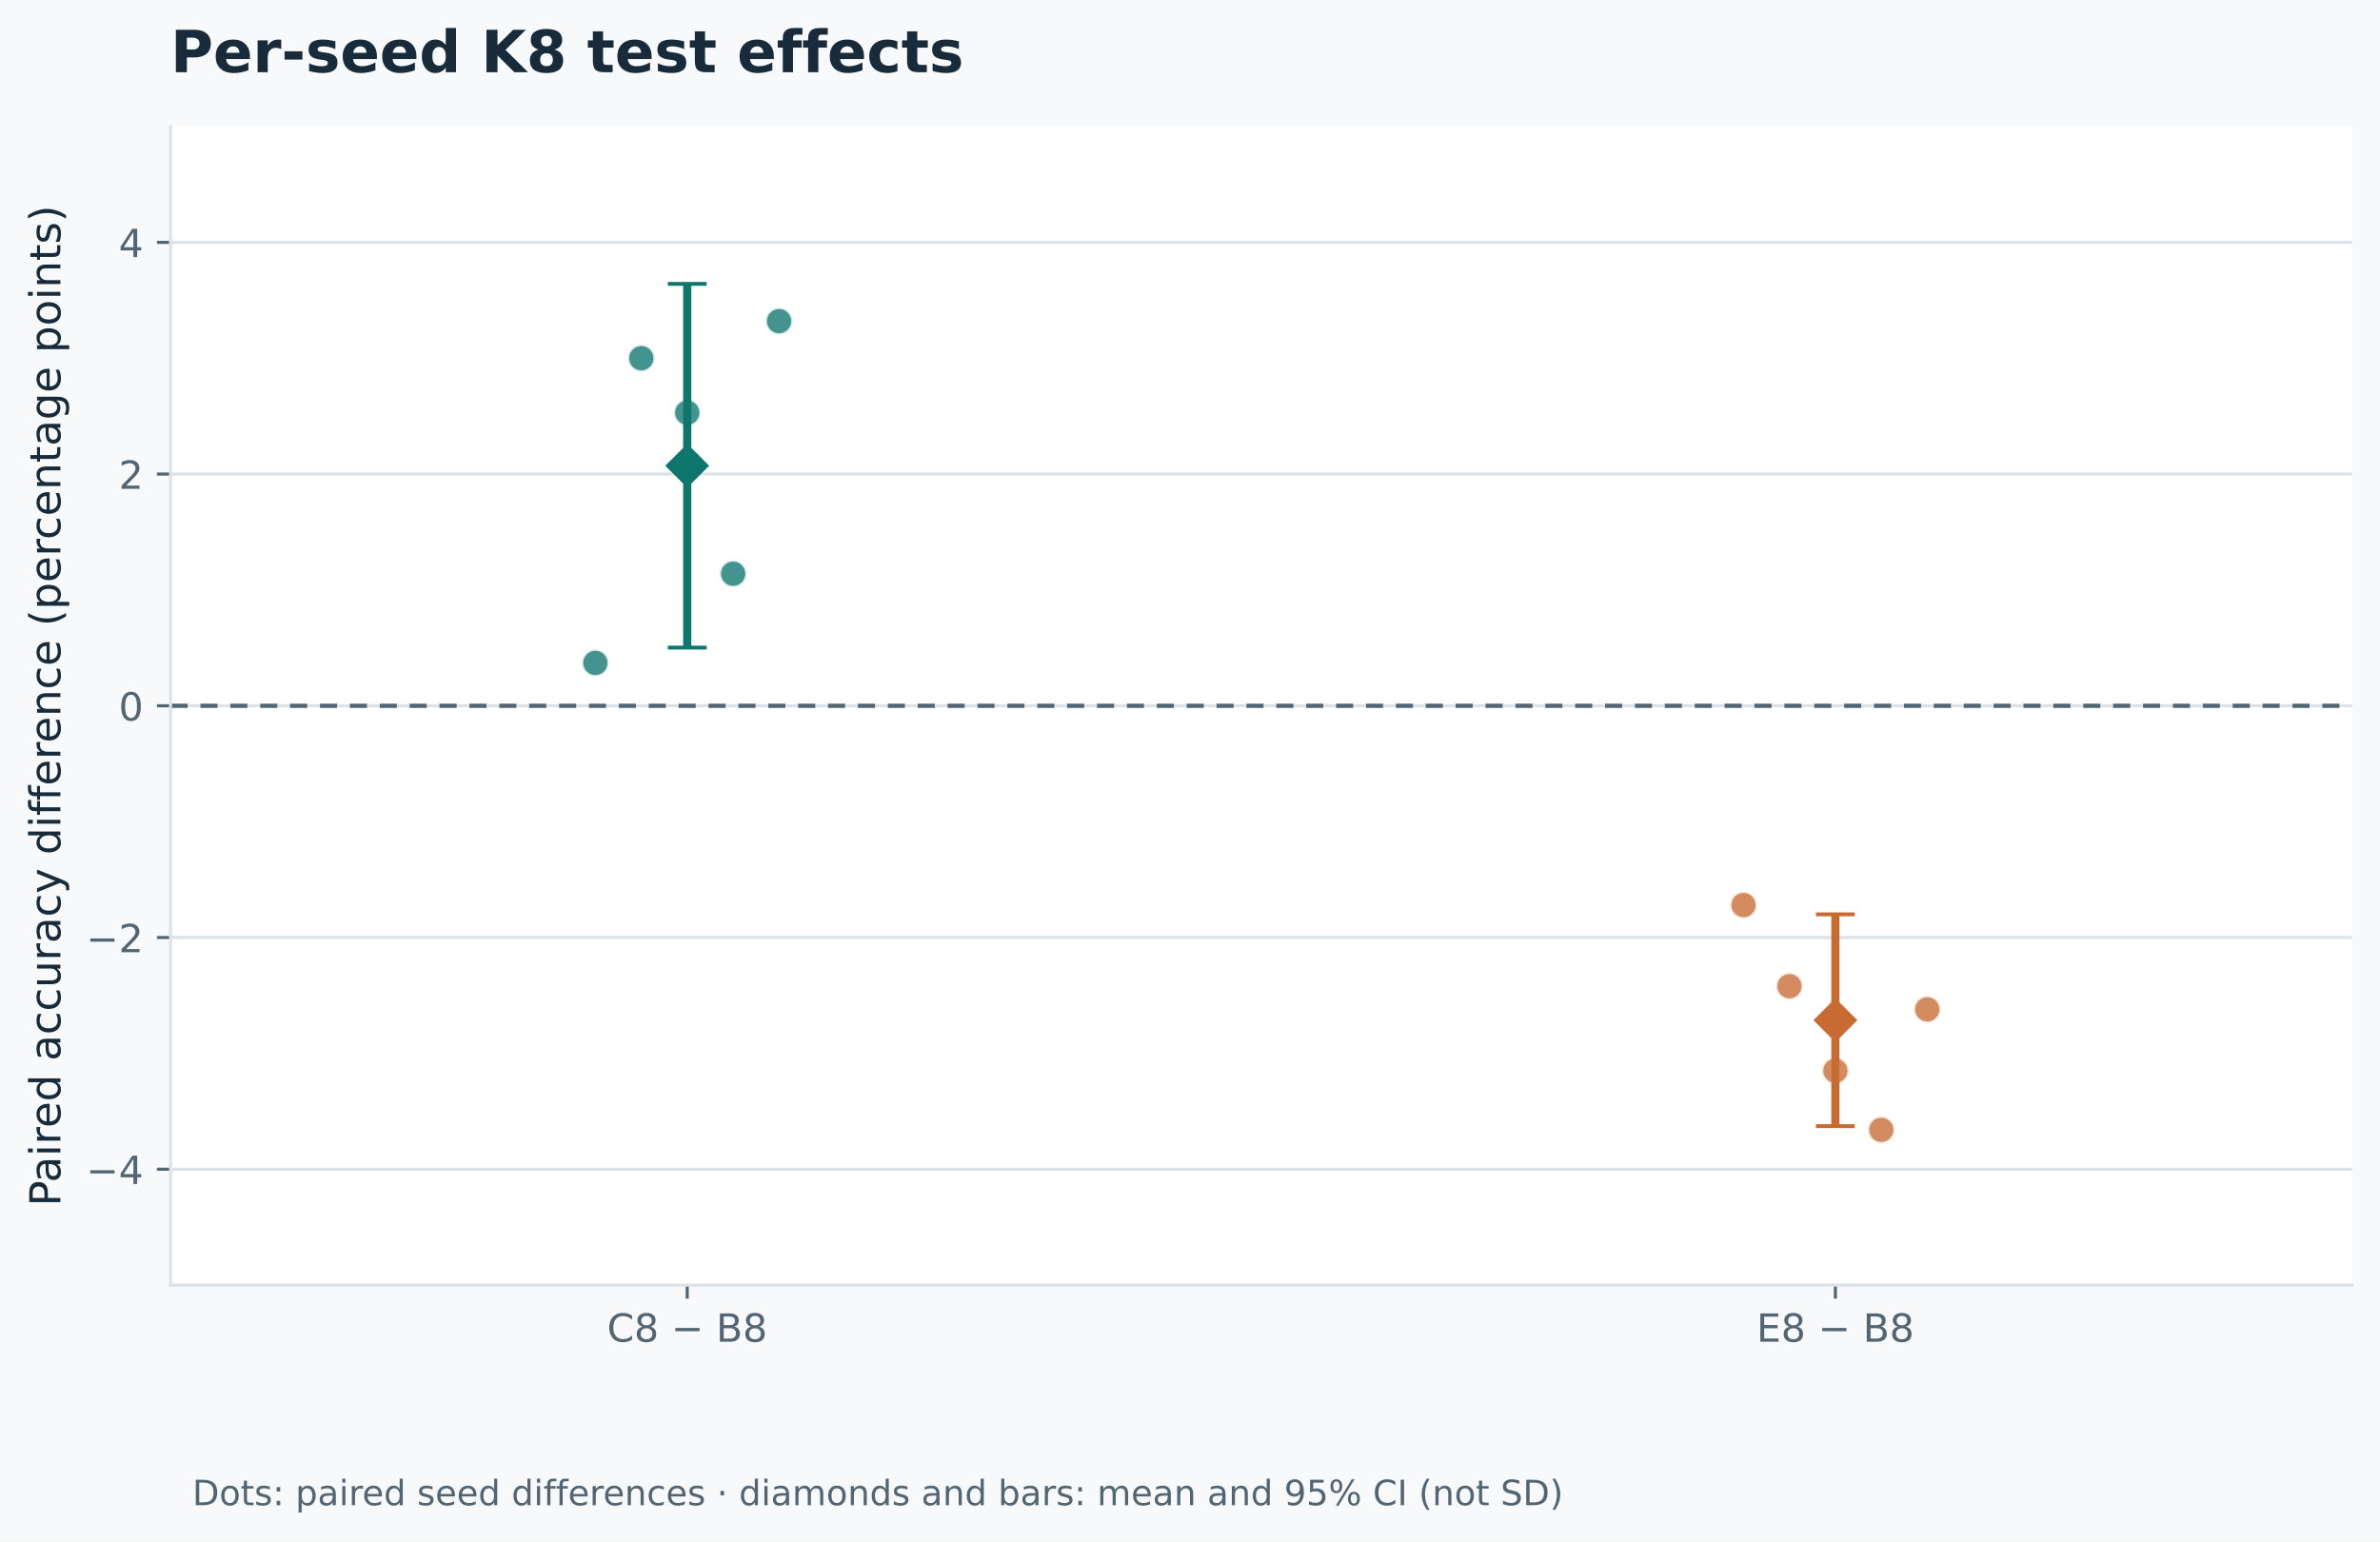
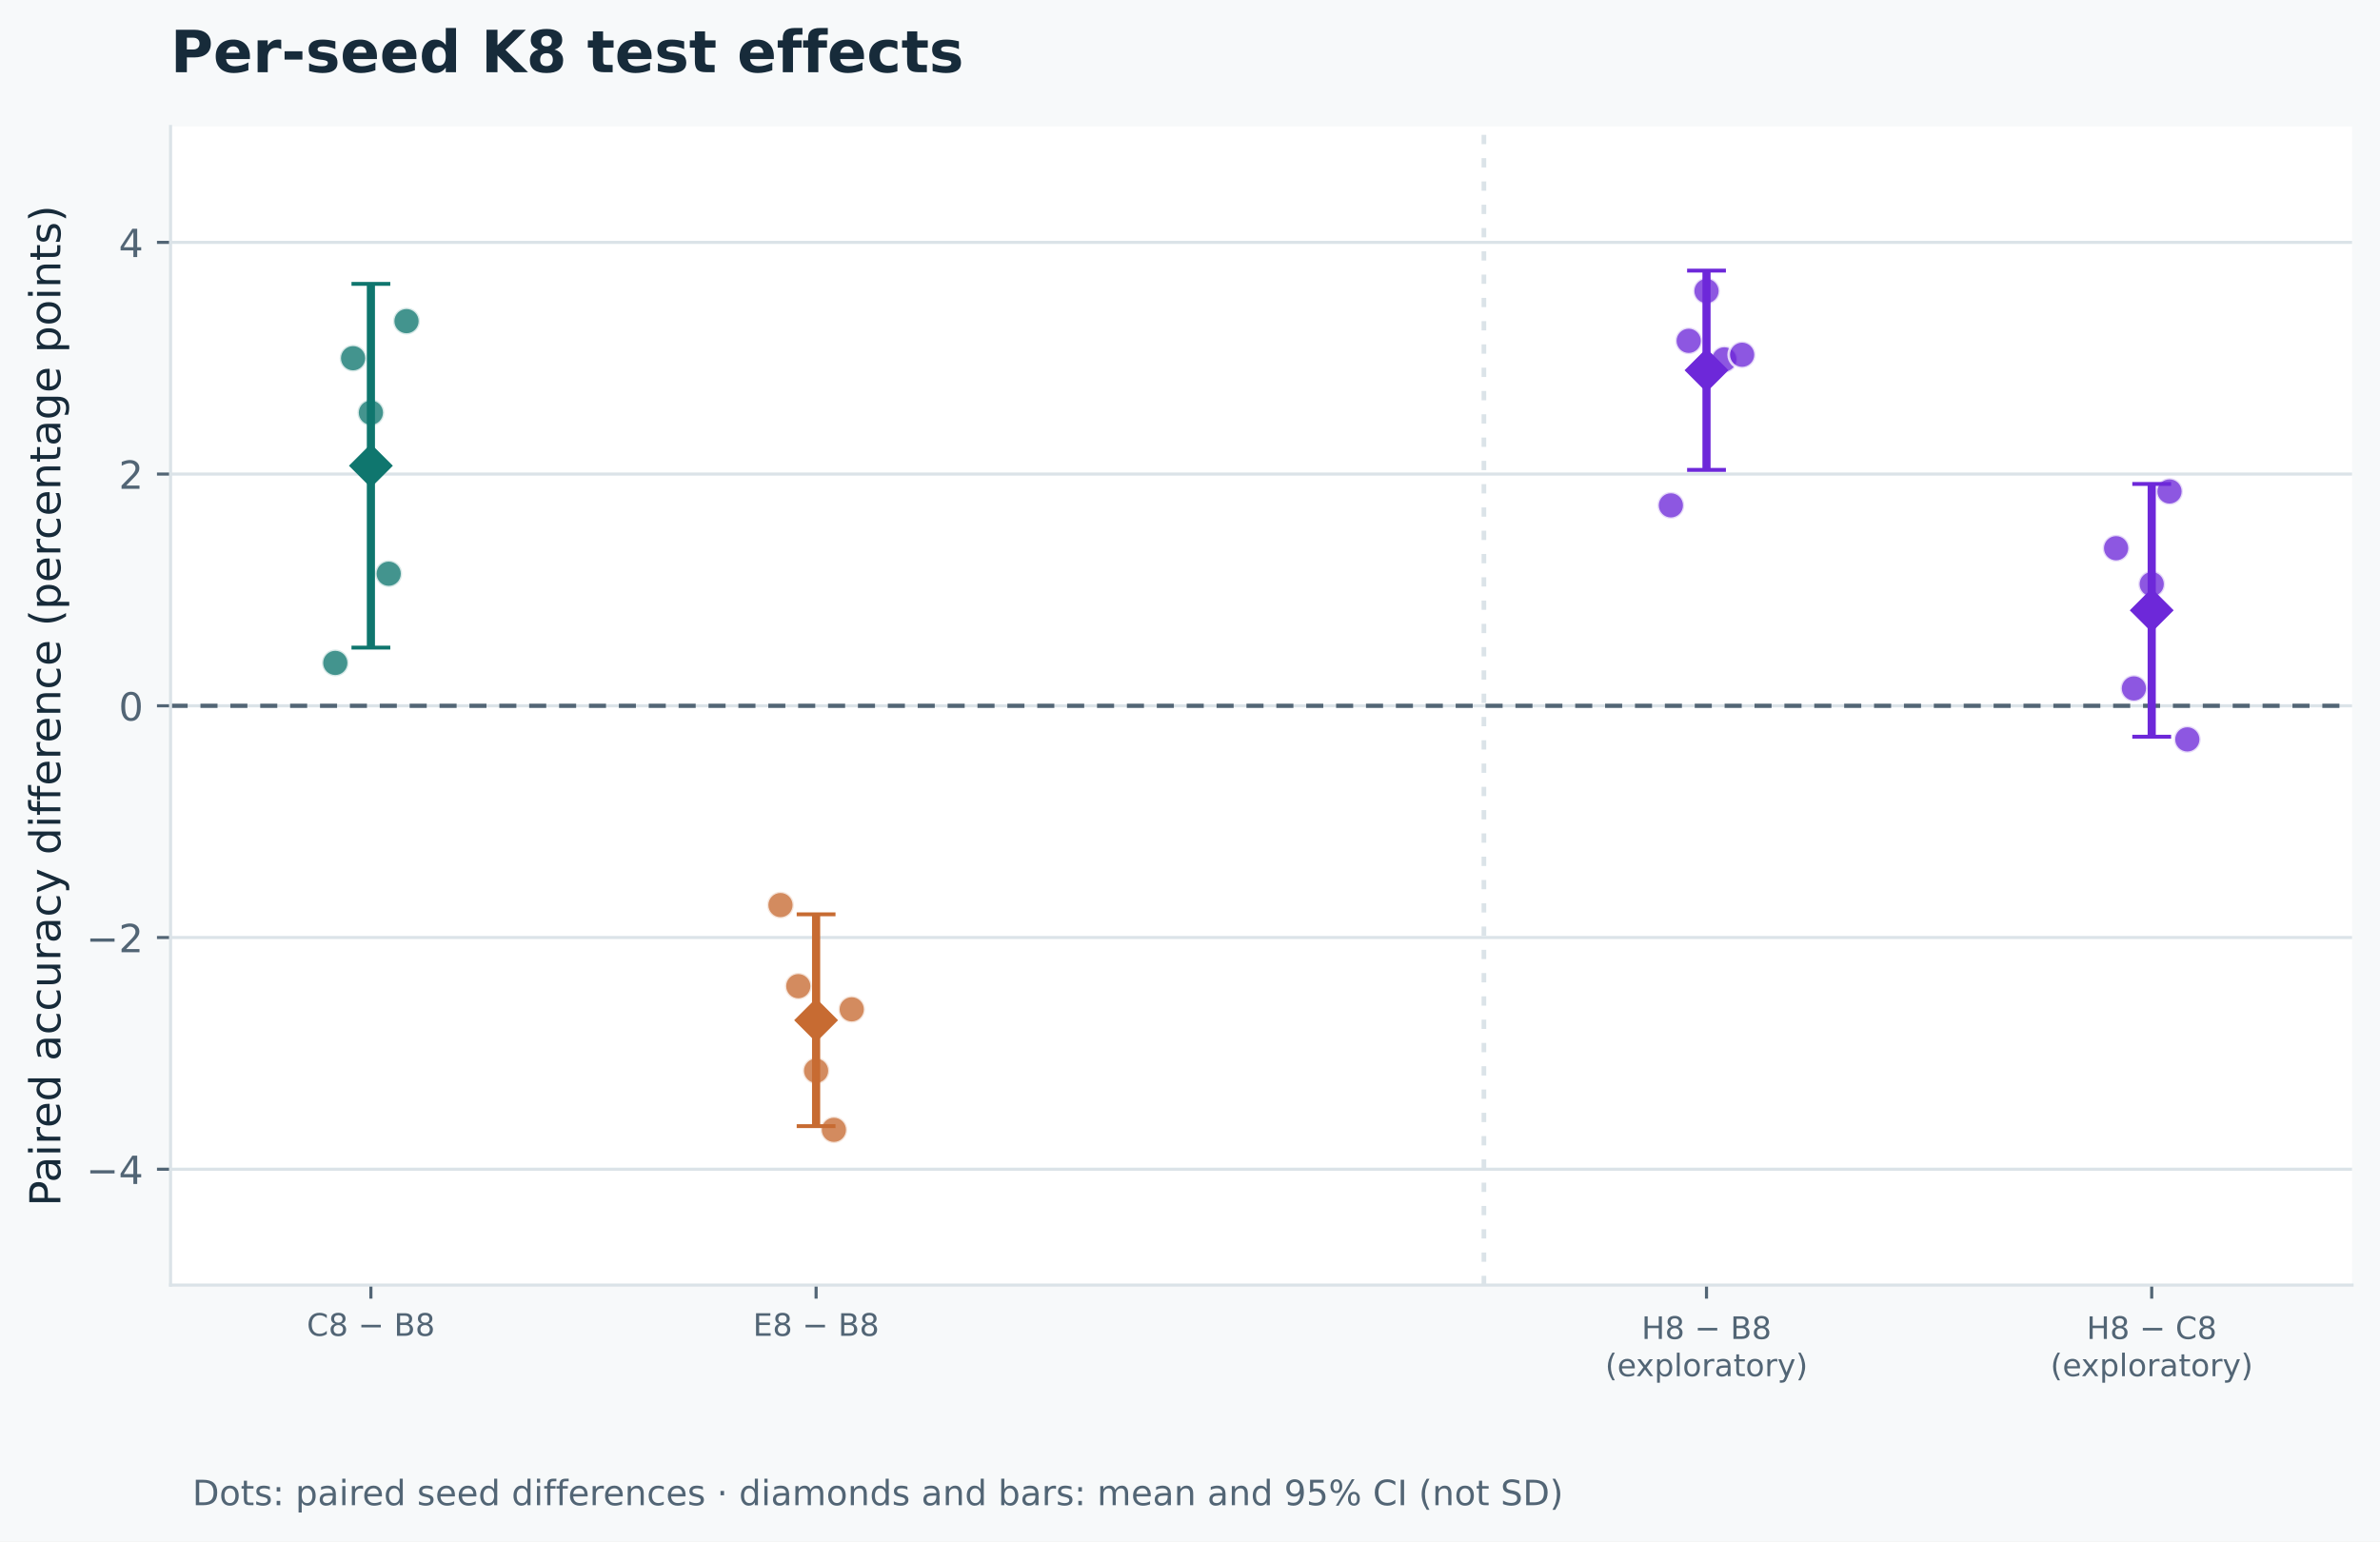
<svg xmlns="http://www.w3.org/2000/svg" xmlns:xlink="http://www.w3.org/1999/xlink" width="613.2pt" height="397.236pt" viewBox="0 0 613.2 397.236" version="1.1">
  <defs>
    <style type="text/css">*{stroke-linejoin: round; stroke-linecap: butt}</style>
  </defs>
  <g id="figure_1">
    <g id="patch_1">
      <path d="M 0 397.236 L 613.2 397.236 L 613.2 0 L 0 0 z " style="fill: #f7f9fa" />
    </g>
    <g id="axes_1">
      <g id="patch_2">
        <path d="M 43.943 331.149 L 606 331.149 L 606 32.598 L 43.943 32.598 z " style="fill: #ffffff" />
      </g>
      <g id="matplotlib.axis_1">
        <g id="xtick_1">
          <g id="line2d_1">
            <defs>
              <path id="m5378a27be1" d="M 0 0 L 0 3.5 " style="stroke: #526575; stroke-width: 0.8" />
            </defs>
            <g>
-               <use xlink:href="#m5378a27be1" x="177.062" y="331.149" style="fill: #526575; stroke: #526575; stroke-width: 0.8" />
+               <use xlink:href="#m5378a27be1" x="95.56" y="331.149" style="fill: #526575; stroke: #526575; stroke-width: 0.8" />
            </g>
          </g>
          <g id="text_1">
-             <text style="font-size: 10px; font-family: 'DejaVu Sans', 'Helvetica Neue', Helvetica, Arial, sans-serif; text-anchor: middle; fill: #526575" x="177.062" y="345.747" transform="rotate(-0 177.0617 345.747)">C8 − B8</text>
+             <text style="font-size: 8px; font-family: 'DejaVu Sans', 'Helvetica Neue', Helvetica, Arial, sans-serif; text-anchor: middle; fill: #526575" x="95.56" y="344.227" transform="rotate(-0 95.56048 344.2275)">C8 − B8</text>
          </g>
        </g>
        <g id="xtick_2">
          <g id="line2d_2">
            <g>
-               <use xlink:href="#m5378a27be1" x="472.881" y="331.149" style="fill: #526575; stroke: #526575; stroke-width: 0.8" />
+               <use xlink:href="#m5378a27be1" x="210.266" y="331.149" style="fill: #526575; stroke: #526575; stroke-width: 0.8" />
            </g>
          </g>
          <g id="text_2">
-             <text style="font-size: 10px; font-family: 'DejaVu Sans', 'Helvetica Neue', Helvetica, Arial, sans-serif; text-anchor: middle; fill: #526575" x="472.881" y="345.747" transform="rotate(-0 472.8809 345.747)">E8 − B8</text>
+             <text style="font-size: 8px; font-family: 'DejaVu Sans', 'Helvetica Neue', Helvetica, Arial, sans-serif; text-anchor: middle; fill: #526575" x="210.266" y="344.227" transform="rotate(-0 210.2659 344.2275)">E8 − B8</text>
+           </g>
+         </g>
+         <g id="xtick_3">
+           <g id="line2d_3">
+             <g>
+               <use xlink:href="#m5378a27be1" x="439.677" y="331.149" style="fill: #526575; stroke: #526575; stroke-width: 0.8" />
+             </g>
+           </g>
+           <g id="text_3">
+             <text style="font-size: 8px; font-family: 'DejaVu Sans', 'Helvetica Neue', Helvetica, Arial, sans-serif; fill: #526575" transform="translate(422.9398 345.0282)">H8 − B8</text>
+             <text style="font-size: 8px; font-family: 'DejaVu Sans', 'Helvetica Neue', Helvetica, Arial, sans-serif; fill: #526575" transform="translate(413.5754 354.6304)">(exploratory)</text>
+           </g>
+         </g>
+         <g id="xtick_4">
+           <g id="line2d_4">
+             <g>
+               <use xlink:href="#m5378a27be1" x="554.382" y="331.149" style="fill: #526575; stroke: #526575; stroke-width: 0.8" />
+             </g>
+           </g>
+           <g id="text_4">
+             <text style="font-size: 8px; font-family: 'DejaVu Sans', 'Helvetica Neue', Helvetica, Arial, sans-serif; fill: #526575" transform="translate(537.5965 345.0282)">H8 − C8</text>
+             <text style="font-size: 8px; font-family: 'DejaVu Sans', 'Helvetica Neue', Helvetica, Arial, sans-serif; fill: #526575" transform="translate(528.2808 354.6304)">(exploratory)</text>
          </g>
        </g>
      </g>
      <g id="matplotlib.axis_2">
        <g id="ytick_1">
-           <g id="line2d_3">
+           <g id="line2d_5">
            <path d="M 43.943 301.294 L 606 301.294 " clip-path="url(#p6b616e4990)" style="fill: none; stroke: #dbe3e8; stroke-width: 0.8; stroke-linecap: square" />
          </g>
-           <g id="line2d_4">
+           <g id="line2d_6">
            <defs>
              <path id="mc5bdef9408" d="M 0 0 L -3.5 0 " style="stroke: #526575; stroke-width: 0.8" />
            </defs>
            <g>
              <use xlink:href="#mc5bdef9408" x="43.943" y="301.294" style="fill: #526575; stroke: #526575; stroke-width: 0.8" />
            </g>
          </g>
-           <g id="text_3">
+           <g id="text_5">
            <text style="font-size: 10px; font-family: 'DejaVu Sans', 'Helvetica Neue', Helvetica, Arial, sans-serif; text-anchor: end; fill: #526575" x="36.943" y="305.093" transform="rotate(-0 36.94305 305.093)">−4</text>
          </g>
        </g>
        <g id="ytick_2">
-           <g id="line2d_5">
+           <g id="line2d_7">
            <path d="M 43.943 241.584 L 606 241.584 " clip-path="url(#p6b616e4990)" style="fill: none; stroke: #dbe3e8; stroke-width: 0.8; stroke-linecap: square" />
          </g>
-           <g id="line2d_6">
+           <g id="line2d_8">
            <g>
              <use xlink:href="#mc5bdef9408" x="43.943" y="241.584" style="fill: #526575; stroke: #526575; stroke-width: 0.8" />
            </g>
          </g>
-           <g id="text_4">
+           <g id="text_6">
            <text style="font-size: 10px; font-family: 'DejaVu Sans', 'Helvetica Neue', Helvetica, Arial, sans-serif; text-anchor: end; fill: #526575" x="36.943" y="245.383" transform="rotate(-0 36.94305 245.3827)">−2</text>
          </g>
        </g>
        <g id="ytick_3">
-           <g id="line2d_7">
+           <g id="line2d_9">
            <path d="M 43.943 181.873 L 606 181.873 " clip-path="url(#p6b616e4990)" style="fill: none; stroke: #dbe3e8; stroke-width: 0.8; stroke-linecap: square" />
          </g>
-           <g id="line2d_8">
+           <g id="line2d_10">
            <g>
              <use xlink:href="#mc5bdef9408" x="43.943" y="181.873" style="fill: #526575; stroke: #526575; stroke-width: 0.8" />
            </g>
          </g>
-           <g id="text_5">
+           <g id="text_7">
            <text style="font-size: 10px; font-family: 'DejaVu Sans', 'Helvetica Neue', Helvetica, Arial, sans-serif; text-anchor: end; fill: #526575" x="36.943" y="185.672" transform="rotate(-0 36.94305 185.6723)">0</text>
          </g>
        </g>
        <g id="ytick_4">
-           <g id="line2d_9">
+           <g id="line2d_11">
            <path d="M 43.943 122.163 L 606 122.163 " clip-path="url(#p6b616e4990)" style="fill: none; stroke: #dbe3e8; stroke-width: 0.8; stroke-linecap: square" />
          </g>
-           <g id="line2d_10">
+           <g id="line2d_12">
            <g>
              <use xlink:href="#mc5bdef9408" x="43.943" y="122.163" style="fill: #526575; stroke: #526575; stroke-width: 0.8" />
            </g>
          </g>
-           <g id="text_6">
+           <g id="text_8">
            <text style="font-size: 10px; font-family: 'DejaVu Sans', 'Helvetica Neue', Helvetica, Arial, sans-serif; text-anchor: end; fill: #526575" x="36.943" y="125.962" transform="rotate(-0 36.94305 125.962)">2</text>
          </g>
        </g>
        <g id="ytick_5">
-           <g id="line2d_11">
+           <g id="line2d_13">
            <path d="M 43.943 62.453 L 606 62.453 " clip-path="url(#p6b616e4990)" style="fill: none; stroke: #dbe3e8; stroke-width: 0.8; stroke-linecap: square" />
          </g>
-           <g id="line2d_12">
+           <g id="line2d_14">
            <g>
              <use xlink:href="#mc5bdef9408" x="43.943" y="62.453" style="fill: #526575; stroke: #526575; stroke-width: 0.8" />
            </g>
          </g>
-           <g id="text_7">
+           <g id="text_9">
            <text style="font-size: 10px; font-family: 'DejaVu Sans', 'Helvetica Neue', Helvetica, Arial, sans-serif; text-anchor: end; fill: #526575" x="36.943" y="66.252" transform="rotate(-0 36.94305 66.25165)">4</text>
          </g>
        </g>
-         <g id="text_8">
+         <g id="text_10">
          <text style="font-size: 11px; font-family: 'DejaVu Sans', 'Helvetica Neue', Helvetica, Arial, sans-serif; text-anchor: middle; fill: #172b3a" x="15.558" y="181.873" transform="rotate(-90 15.55828 181.8735)">Paired accuracy difference (percentage points)</text>
        </g>
      </g>
-       <g id="line2d_13">
+       <g id="line2d_15">
+         <path d="M 382.324 331.149 L 382.324 32.598 " clip-path="url(#p6b616e4990)" style="fill: none; stroke-dasharray: 2.4,3.6; stroke-dashoffset: 0; stroke: #dbe3e8; stroke-width: 1.2" />
+       </g>
+       <g id="line2d_16">
        <path d="M 43.943 181.873 L 606 181.873 " clip-path="url(#p6b616e4990)" style="fill: none; stroke-dasharray: 4.4,3.3; stroke-dashoffset: 0; stroke: #526575; stroke-width: 1.1" />
      </g>
      <g id="patch_3">
        <path d="M 43.943 331.149 L 43.943 32.598 " style="fill: none; stroke: #dbe3e8; stroke-width: 0.8; stroke-linejoin: miter; stroke-linecap: square" />
      </g>
      <g id="patch_4">
        <path d="M 43.943 331.149 L 606 331.149 " style="fill: none; stroke: #dbe3e8; stroke-width: 0.8; stroke-linejoin: miter; stroke-linecap: square" />
      </g>
      <g id="PathCollection_1">
        <defs>
          <path id="m1256375634" d="M 0 3.464 C 0.919 3.464 1.8 3.099 2.449 2.449 C 3.099 1.8 3.464 0.919 3.464 0 C 3.464 -0.919 3.099 -1.8 2.449 -2.449 C 1.8 -3.099 0.919 -3.464 0 -3.464 C -0.919 -3.464 -1.8 -3.099 -2.449 -2.449 C -3.099 -1.8 -3.464 -0.919 -3.464 0 C -3.464 0.919 -3.099 1.8 -2.449 2.449 C -1.8 3.099 -0.919 3.464 0 3.464 z " style="stroke: #ffffff; stroke-opacity: 0.78; stroke-width: 0.7" />
        </defs>
        <g clip-path="url(#p6b616e4990)">
-           <use xlink:href="#m1256375634" x="153.396" y="170.827" style="fill: #0f766e; fill-opacity: 0.78; stroke: #ffffff; stroke-opacity: 0.78; stroke-width: 0.7" />
-           <use xlink:href="#m1256375634" x="165.229" y="92.308" style="fill: #0f766e; fill-opacity: 0.78; stroke: #ffffff; stroke-opacity: 0.78; stroke-width: 0.7" />
-           <use xlink:href="#m1256375634" x="177.062" y="106.34" style="fill: #0f766e; fill-opacity: 0.78; stroke: #ffffff; stroke-opacity: 0.78; stroke-width: 0.7" />
-           <use xlink:href="#m1256375634" x="188.894" y="147.839" style="fill: #0f766e; fill-opacity: 0.78; stroke: #ffffff; stroke-opacity: 0.78; stroke-width: 0.7" />
-           <use xlink:href="#m1256375634" x="200.727" y="82.754" style="fill: #0f766e; fill-opacity: 0.78; stroke: #ffffff; stroke-opacity: 0.78; stroke-width: 0.7" />
+           <use xlink:href="#m1256375634" x="86.384" y="170.827" style="fill: #0f766e; fill-opacity: 0.78; stroke: #ffffff; stroke-opacity: 0.78; stroke-width: 0.7" />
+           <use xlink:href="#m1256375634" x="90.972" y="92.308" style="fill: #0f766e; fill-opacity: 0.78; stroke: #ffffff; stroke-opacity: 0.78; stroke-width: 0.7" />
+           <use xlink:href="#m1256375634" x="95.56" y="106.34" style="fill: #0f766e; fill-opacity: 0.78; stroke: #ffffff; stroke-opacity: 0.78; stroke-width: 0.7" />
+           <use xlink:href="#m1256375634" x="100.149" y="147.839" style="fill: #0f766e; fill-opacity: 0.78; stroke: #ffffff; stroke-opacity: 0.78; stroke-width: 0.7" />
+           <use xlink:href="#m1256375634" x="104.737" y="82.754" style="fill: #0f766e; fill-opacity: 0.78; stroke: #ffffff; stroke-opacity: 0.78; stroke-width: 0.7" />
        </g>
      </g>
      <g id="PathCollection_2">
        <defs>
          <path id="m0aba19aaee" d="M 0 3.464 C 0.919 3.464 1.8 3.099 2.449 2.449 C 3.099 1.8 3.464 0.919 3.464 0 C 3.464 -0.919 3.099 -1.8 2.449 -2.449 C 1.8 -3.099 0.919 -3.464 0 -3.464 C -0.919 -3.464 -1.8 -3.099 -2.449 -2.449 C -3.099 -1.8 -3.464 -0.919 -3.464 0 C -3.464 0.919 -3.099 1.8 -2.449 2.449 C -1.8 3.099 -0.919 3.464 0 3.464 z " style="stroke: #ffffff; stroke-opacity: 0.78; stroke-width: 0.7" />
        </defs>
        <g clip-path="url(#p6b616e4990)">
-           <use xlink:href="#m0aba19aaee" x="449.215" y="233.224" style="fill: #c76b32; fill-opacity: 0.78; stroke: #ffffff; stroke-opacity: 0.78; stroke-width: 0.7" />
-           <use xlink:href="#m0aba19aaee" x="461.048" y="254.123" style="fill: #c76b32; fill-opacity: 0.78; stroke: #ffffff; stroke-opacity: 0.78; stroke-width: 0.7" />
-           <use xlink:href="#m0aba19aaee" x="472.881" y="275.917" style="fill: #c76b32; fill-opacity: 0.78; stroke: #ffffff; stroke-opacity: 0.78; stroke-width: 0.7" />
-           <use xlink:href="#m0aba19aaee" x="484.714" y="291.143" style="fill: #c76b32; fill-opacity: 0.78; stroke: #ffffff; stroke-opacity: 0.78; stroke-width: 0.7" />
-           <use xlink:href="#m0aba19aaee" x="496.546" y="260.094" style="fill: #c76b32; fill-opacity: 0.78; stroke: #ffffff; stroke-opacity: 0.78; stroke-width: 0.7" />
-         </g>
-       </g>
-       <g id="text_9">
+           <use xlink:href="#m0aba19aaee" x="201.089" y="233.224" style="fill: #c76b32; fill-opacity: 0.78; stroke: #ffffff; stroke-opacity: 0.78; stroke-width: 0.7" />
+           <use xlink:href="#m0aba19aaee" x="205.678" y="254.123" style="fill: #c76b32; fill-opacity: 0.78; stroke: #ffffff; stroke-opacity: 0.78; stroke-width: 0.7" />
+           <use xlink:href="#m0aba19aaee" x="210.266" y="275.917" style="fill: #c76b32; fill-opacity: 0.78; stroke: #ffffff; stroke-opacity: 0.78; stroke-width: 0.7" />
+           <use xlink:href="#m0aba19aaee" x="214.854" y="291.143" style="fill: #c76b32; fill-opacity: 0.78; stroke: #ffffff; stroke-opacity: 0.78; stroke-width: 0.7" />
+           <use xlink:href="#m0aba19aaee" x="219.442" y="260.094" style="fill: #c76b32; fill-opacity: 0.78; stroke: #ffffff; stroke-opacity: 0.78; stroke-width: 0.7" />
+         </g>
+       </g>
+       <g id="PathCollection_3">
+         <defs>
+           <path id="ma0006877b8" d="M 0 3.464 C 0.919 3.464 1.8 3.099 2.449 2.449 C 3.099 1.8 3.464 0.919 3.464 0 C 3.464 -0.919 3.099 -1.8 2.449 -2.449 C 1.8 -3.099 0.919 -3.464 0 -3.464 C -0.919 -3.464 -1.8 -3.099 -2.449 -2.449 C -3.099 -1.8 -3.464 -0.919 -3.464 0 C -3.464 0.919 -3.099 1.8 -2.449 2.449 C -1.8 3.099 -0.919 3.464 0 3.464 z " style="stroke: #ffffff; stroke-opacity: 0.78; stroke-width: 0.7" />
+         </defs>
+         <g clip-path="url(#p6b616e4990)">
+           <use xlink:href="#ma0006877b8" x="430.5" y="130.224" style="fill: #6d28d9; fill-opacity: 0.78; stroke: #ffffff; stroke-opacity: 0.78; stroke-width: 0.7" />
+           <use xlink:href="#ma0006877b8" x="435.088" y="87.83" style="fill: #6d28d9; fill-opacity: 0.78; stroke: #ffffff; stroke-opacity: 0.78; stroke-width: 0.7" />
+           <use xlink:href="#ma0006877b8" x="439.677" y="74.992" style="fill: #6d28d9; fill-opacity: 0.78; stroke: #ffffff; stroke-opacity: 0.78; stroke-width: 0.7" />
+           <use xlink:href="#ma0006877b8" x="444.265" y="92.607" style="fill: #6d28d9; fill-opacity: 0.78; stroke: #ffffff; stroke-opacity: 0.78; stroke-width: 0.7" />
+           <use xlink:href="#ma0006877b8" x="448.853" y="91.412" style="fill: #6d28d9; fill-opacity: 0.78; stroke: #ffffff; stroke-opacity: 0.78; stroke-width: 0.7" />
+         </g>
+       </g>
+       <g id="PathCollection_4">
+         <g clip-path="url(#p6b616e4990)">
+           <use xlink:href="#ma0006877b8" x="545.206" y="141.27" style="fill: #6d28d9; fill-opacity: 0.78; stroke: #ffffff; stroke-opacity: 0.78; stroke-width: 0.7" />
+           <use xlink:href="#ma0006877b8" x="549.794" y="177.395" style="fill: #6d28d9; fill-opacity: 0.78; stroke: #ffffff; stroke-opacity: 0.78; stroke-width: 0.7" />
+           <use xlink:href="#ma0006877b8" x="554.382" y="150.526" style="fill: #6d28d9; fill-opacity: 0.78; stroke: #ffffff; stroke-opacity: 0.78; stroke-width: 0.7" />
+           <use xlink:href="#ma0006877b8" x="558.97" y="126.641" style="fill: #6d28d9; fill-opacity: 0.78; stroke: #ffffff; stroke-opacity: 0.78; stroke-width: 0.7" />
+           <use xlink:href="#ma0006877b8" x="563.559" y="190.531" style="fill: #6d28d9; fill-opacity: 0.78; stroke: #ffffff; stroke-opacity: 0.78; stroke-width: 0.7" />
+         </g>
+       </g>
+       <g id="text_11">
        <text style="font-size: 9px; font-family: 'DejaVu Sans', 'Helvetica Neue', Helvetica, Arial, sans-serif; text-anchor: start; fill: #526575" x="49.564" y="387.874" transform="rotate(-0 49.56361 387.8741)">Dots: paired seed differences · diamonds and bars: mean and 95% CI (not SD)</text>
      </g>
-       <g id="text_10">
+       <g id="text_12">
        <text style="font-weight: 700; font-size: 15px; font-family: 'DejaVu Sans', 'Helvetica Neue', Helvetica, Arial, sans-serif; text-anchor: start; fill: #172b3a" x="43.943" y="18.598" transform="rotate(-0 43.94305 18.59766)">Per-seed K8 test effects</text>
      </g>
      <g id="LineCollection_1">
-         <path d="M 177.062 166.882 L 177.062 73.146 " clip-path="url(#p6b616e4990)" style="fill: none; stroke: #0f766e; stroke-width: 2.1" />
-       </g>
-       <g id="line2d_14">
+         <path d="M 95.56 166.882 L 95.56 73.146 " clip-path="url(#p6b616e4990)" style="fill: none; stroke: #0f766e; stroke-width: 2.1" />
+       </g>
+       <g id="line2d_17">
        <defs>
          <path id="mdced9399f3" d="M 5 0 L -5 -0 " style="stroke: #0f766e" />
        </defs>
        <g clip-path="url(#p6b616e4990)">
-           <use xlink:href="#mdced9399f3" x="177.062" y="166.882" style="fill: #0f766e; stroke: #0f766e" />
-         </g>
-       </g>
-       <g id="line2d_15">
-         <g clip-path="url(#p6b616e4990)">
-           <use xlink:href="#mdced9399f3" x="177.062" y="73.146" style="fill: #0f766e; stroke: #0f766e" />
+           <use xlink:href="#mdced9399f3" x="95.56" y="166.882" style="fill: #0f766e; stroke: #0f766e" />
+         </g>
+       </g>
+       <g id="line2d_18">
+         <g clip-path="url(#p6b616e4990)">
+           <use xlink:href="#mdced9399f3" x="95.56" y="73.146" style="fill: #0f766e; stroke: #0f766e" />
        </g>
      </g>
      <g id="LineCollection_2">
-         <path d="M 472.881 290.194 L 472.881 235.607 " clip-path="url(#p6b616e4990)" style="fill: none; stroke: #c76b32; stroke-width: 2.1" />
-       </g>
-       <g id="line2d_16">
+         <path d="M 210.266 290.194 L 210.266 235.607 " clip-path="url(#p6b616e4990)" style="fill: none; stroke: #c76b32; stroke-width: 2.1" />
+       </g>
+       <g id="line2d_19">
        <defs>
          <path id="m8484159ef9" d="M 5 0 L -5 -0 " style="stroke: #c76b32" />
        </defs>
        <g clip-path="url(#p6b616e4990)">
-           <use xlink:href="#m8484159ef9" x="472.881" y="290.194" style="fill: #c76b32; stroke: #c76b32" />
-         </g>
-       </g>
-       <g id="line2d_17">
-         <g clip-path="url(#p6b616e4990)">
-           <use xlink:href="#m8484159ef9" x="472.881" y="235.607" style="fill: #c76b32; stroke: #c76b32" />
-         </g>
-       </g>
-       <g id="line2d_18">
+           <use xlink:href="#m8484159ef9" x="210.266" y="290.194" style="fill: #c76b32; stroke: #c76b32" />
+         </g>
+       </g>
+       <g id="line2d_20">
+         <g clip-path="url(#p6b616e4990)">
+           <use xlink:href="#m8484159ef9" x="210.266" y="235.607" style="fill: #c76b32; stroke: #c76b32" />
+         </g>
+       </g>
+       <g id="LineCollection_3">
+         <path d="M 439.677 121.087 L 439.677 69.739 " clip-path="url(#p6b616e4990)" style="fill: none; stroke: #6d28d9; stroke-width: 2.1" />
+       </g>
+       <g id="line2d_21">
+         <defs>
+           <path id="m739906ea9d" d="M 5 0 L -5 -0 " style="stroke: #6d28d9" />
+         </defs>
+         <g clip-path="url(#p6b616e4990)">
+           <use xlink:href="#m739906ea9d" x="439.677" y="121.087" style="fill: #6d28d9; stroke: #6d28d9" />
+         </g>
+       </g>
+       <g id="line2d_22">
+         <g clip-path="url(#p6b616e4990)">
+           <use xlink:href="#m739906ea9d" x="439.677" y="69.739" style="fill: #6d28d9; stroke: #6d28d9" />
+         </g>
+       </g>
+       <g id="LineCollection_4">
+         <path d="M 554.382 189.835 L 554.382 124.711 " clip-path="url(#p6b616e4990)" style="fill: none; stroke: #6d28d9; stroke-width: 2.1" />
+       </g>
+       <g id="line2d_23">
+         <g clip-path="url(#p6b616e4990)">
+           <use xlink:href="#m739906ea9d" x="554.382" y="189.835" style="fill: #6d28d9; stroke: #6d28d9" />
+         </g>
+       </g>
+       <g id="line2d_24">
+         <g clip-path="url(#p6b616e4990)">
+           <use xlink:href="#m739906ea9d" x="554.382" y="124.711" style="fill: #6d28d9; stroke: #6d28d9" />
+         </g>
+       </g>
+       <g id="line2d_25">
        <defs>
          <path id="m3b09407af3" d="M -0 4.95 L 4.95 0 L 0 -4.95 L -4.95 -0 z " style="stroke: #0f766e; stroke-linejoin: miter" />
        </defs>
        <g clip-path="url(#p6b616e4990)">
-           <use xlink:href="#m3b09407af3" x="177.062" y="120.014" style="fill: #0f766e; stroke: #0f766e; stroke-linejoin: miter" />
-         </g>
-       </g>
-       <g id="line2d_19">
+           <use xlink:href="#m3b09407af3" x="95.56" y="120.014" style="fill: #0f766e; stroke: #0f766e; stroke-linejoin: miter" />
+         </g>
+       </g>
+       <g id="line2d_26">
        <defs>
          <path id="m50148f255d" d="M -0 4.95 L 4.95 0 L 0 -4.95 L -4.95 -0 z " style="stroke: #c76b32; stroke-linejoin: miter" />
        </defs>
        <g clip-path="url(#p6b616e4990)">
-           <use xlink:href="#m50148f255d" x="472.881" y="262.9" style="fill: #c76b32; stroke: #c76b32; stroke-linejoin: miter" />
+           <use xlink:href="#m50148f255d" x="210.266" y="262.9" style="fill: #c76b32; stroke: #c76b32; stroke-linejoin: miter" />
+         </g>
+       </g>
+       <g id="line2d_27">
+         <defs>
+           <path id="m94e8f6355e" d="M -0 4.95 L 4.95 0 L 0 -4.95 L -4.95 -0 z " style="stroke: #6d28d9; stroke-linejoin: miter" />
+         </defs>
+         <g clip-path="url(#p6b616e4990)">
+           <use xlink:href="#m94e8f6355e" x="439.677" y="95.413" style="fill: #6d28d9; stroke: #6d28d9; stroke-linejoin: miter" />
+         </g>
+       </g>
+       <g id="line2d_28">
+         <g clip-path="url(#p6b616e4990)">
+           <use xlink:href="#m94e8f6355e" x="554.382" y="157.273" style="fill: #6d28d9; stroke: #6d28d9; stroke-linejoin: miter" />
        </g>
      </g>
    </g>
  </g>
  <defs>
    <clipPath id="p6b616e4990">
      <rect x="43.943" y="32.598" width="562.056" height="298.552" />
    </clipPath>
  </defs>
</svg>
